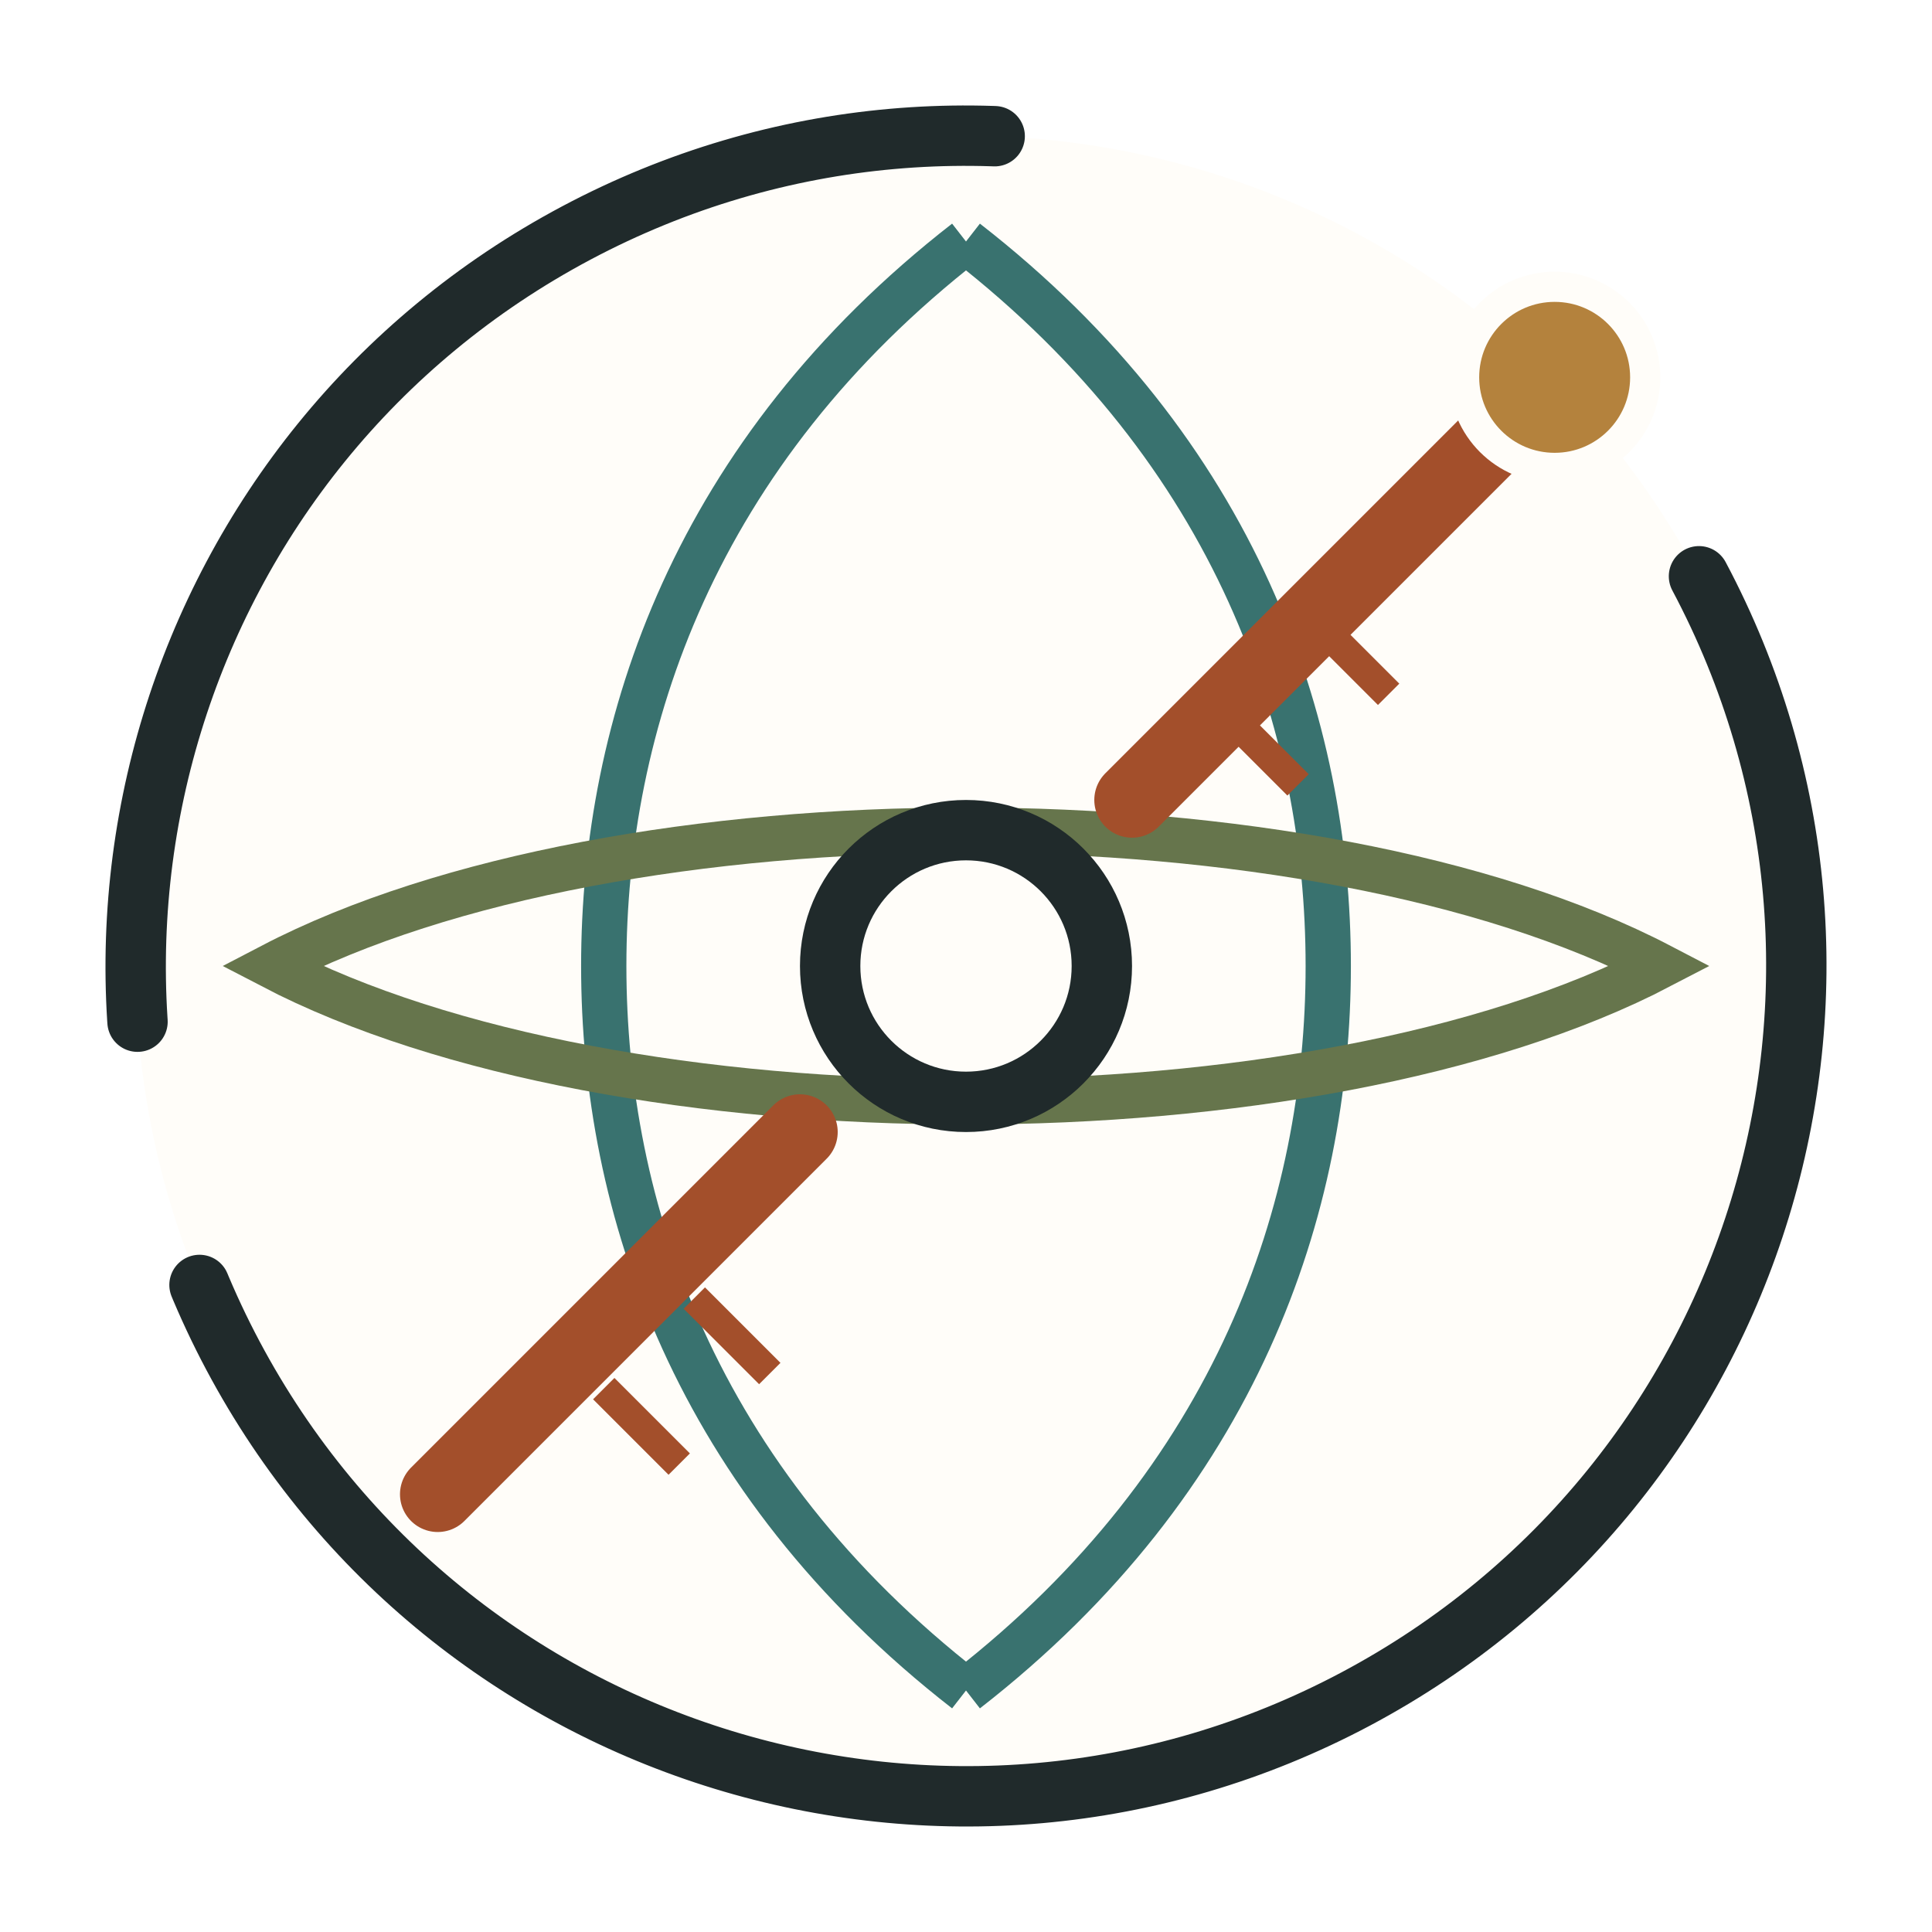
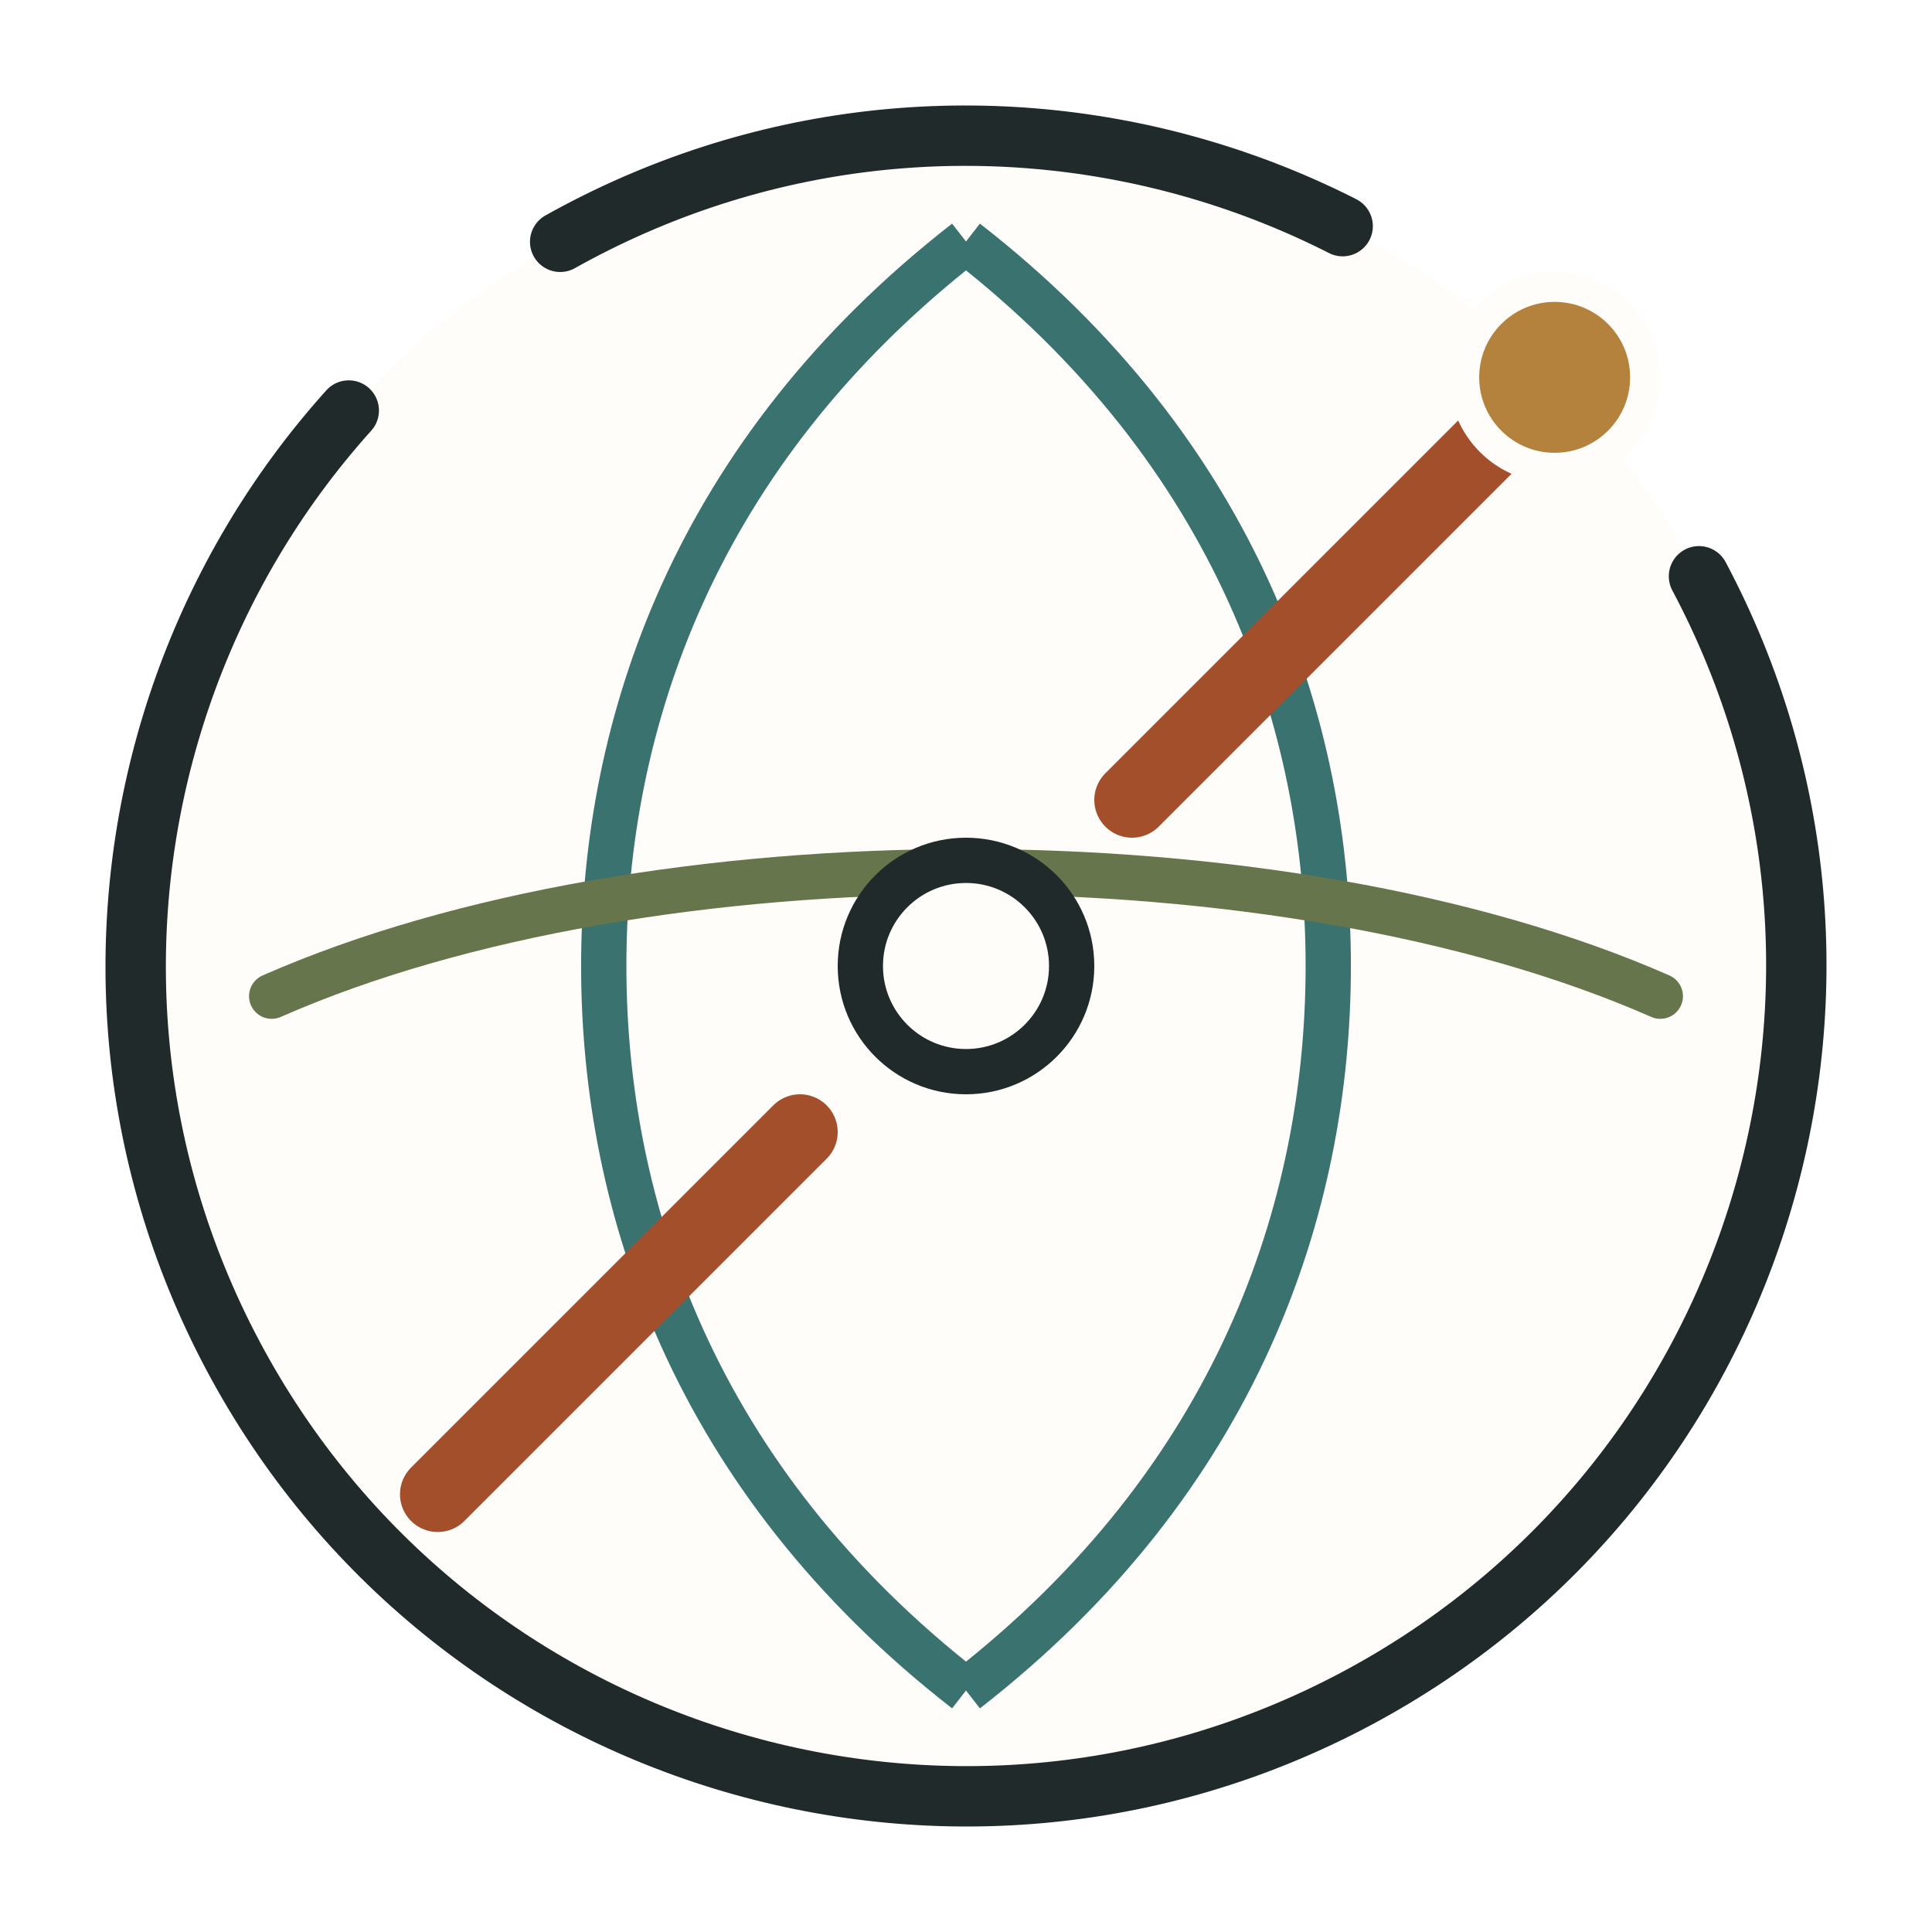
<svg xmlns="http://www.w3.org/2000/svg" viewBox="0 0 128 128" role="img" aria-labelledby="title desc">
-   <circle cx="64" cy="64" r="55" fill="#fffdf9" stroke="#202a2b" stroke-width="4" stroke-dasharray="178 18 92 58" stroke-linecap="round" transform="rotate(-28 64 64)" />
+   <circle cx="64" cy="64" r="55" fill="#fffdf9" stroke="#202a2b" stroke-width="4" stroke-dasharray="240 18 54 34" stroke-linecap="round" transform="rotate(-28 64 64)" />
  <path d="M64 16c-18 14-24 32-24 48s6 34 24 48M64 16c18 14 24 32 24 48s-6 34-24 48" fill="none" stroke="#2f6b68" stroke-width="3" opacity="0.95" />
-   <path d="M18 64c23-12 69-12 92 0-23 12-69 12-92 0Z" fill="none" stroke="#66754c" stroke-width="3" />
+   <path d="M18 66c25-11 67-11 92 0" fill="none" stroke="#66754c" stroke-width="3" stroke-linecap="round" />
  <path d="M29 99 53 75M75 53l24-24" fill="none" stroke="#a34f2b" stroke-width="5" stroke-linecap="round" />
-   <path d="m46 86 5 5m-11 1 5 5m42-56 5 5m-11 1 5 5" fill="none" stroke="#a34f2b" stroke-width="2" />
-   <circle cx="64" cy="64" r="9" fill="#fffdf9" stroke="#202a2b" stroke-width="4" />
+   <circle cx="64" cy="64" r="7" fill="#fffdf9" stroke="#202a2b" stroke-width="3" />
  <circle cx="103" cy="25" r="6" fill="#b4823d" stroke="#fffdf9" stroke-width="2" />
</svg>
